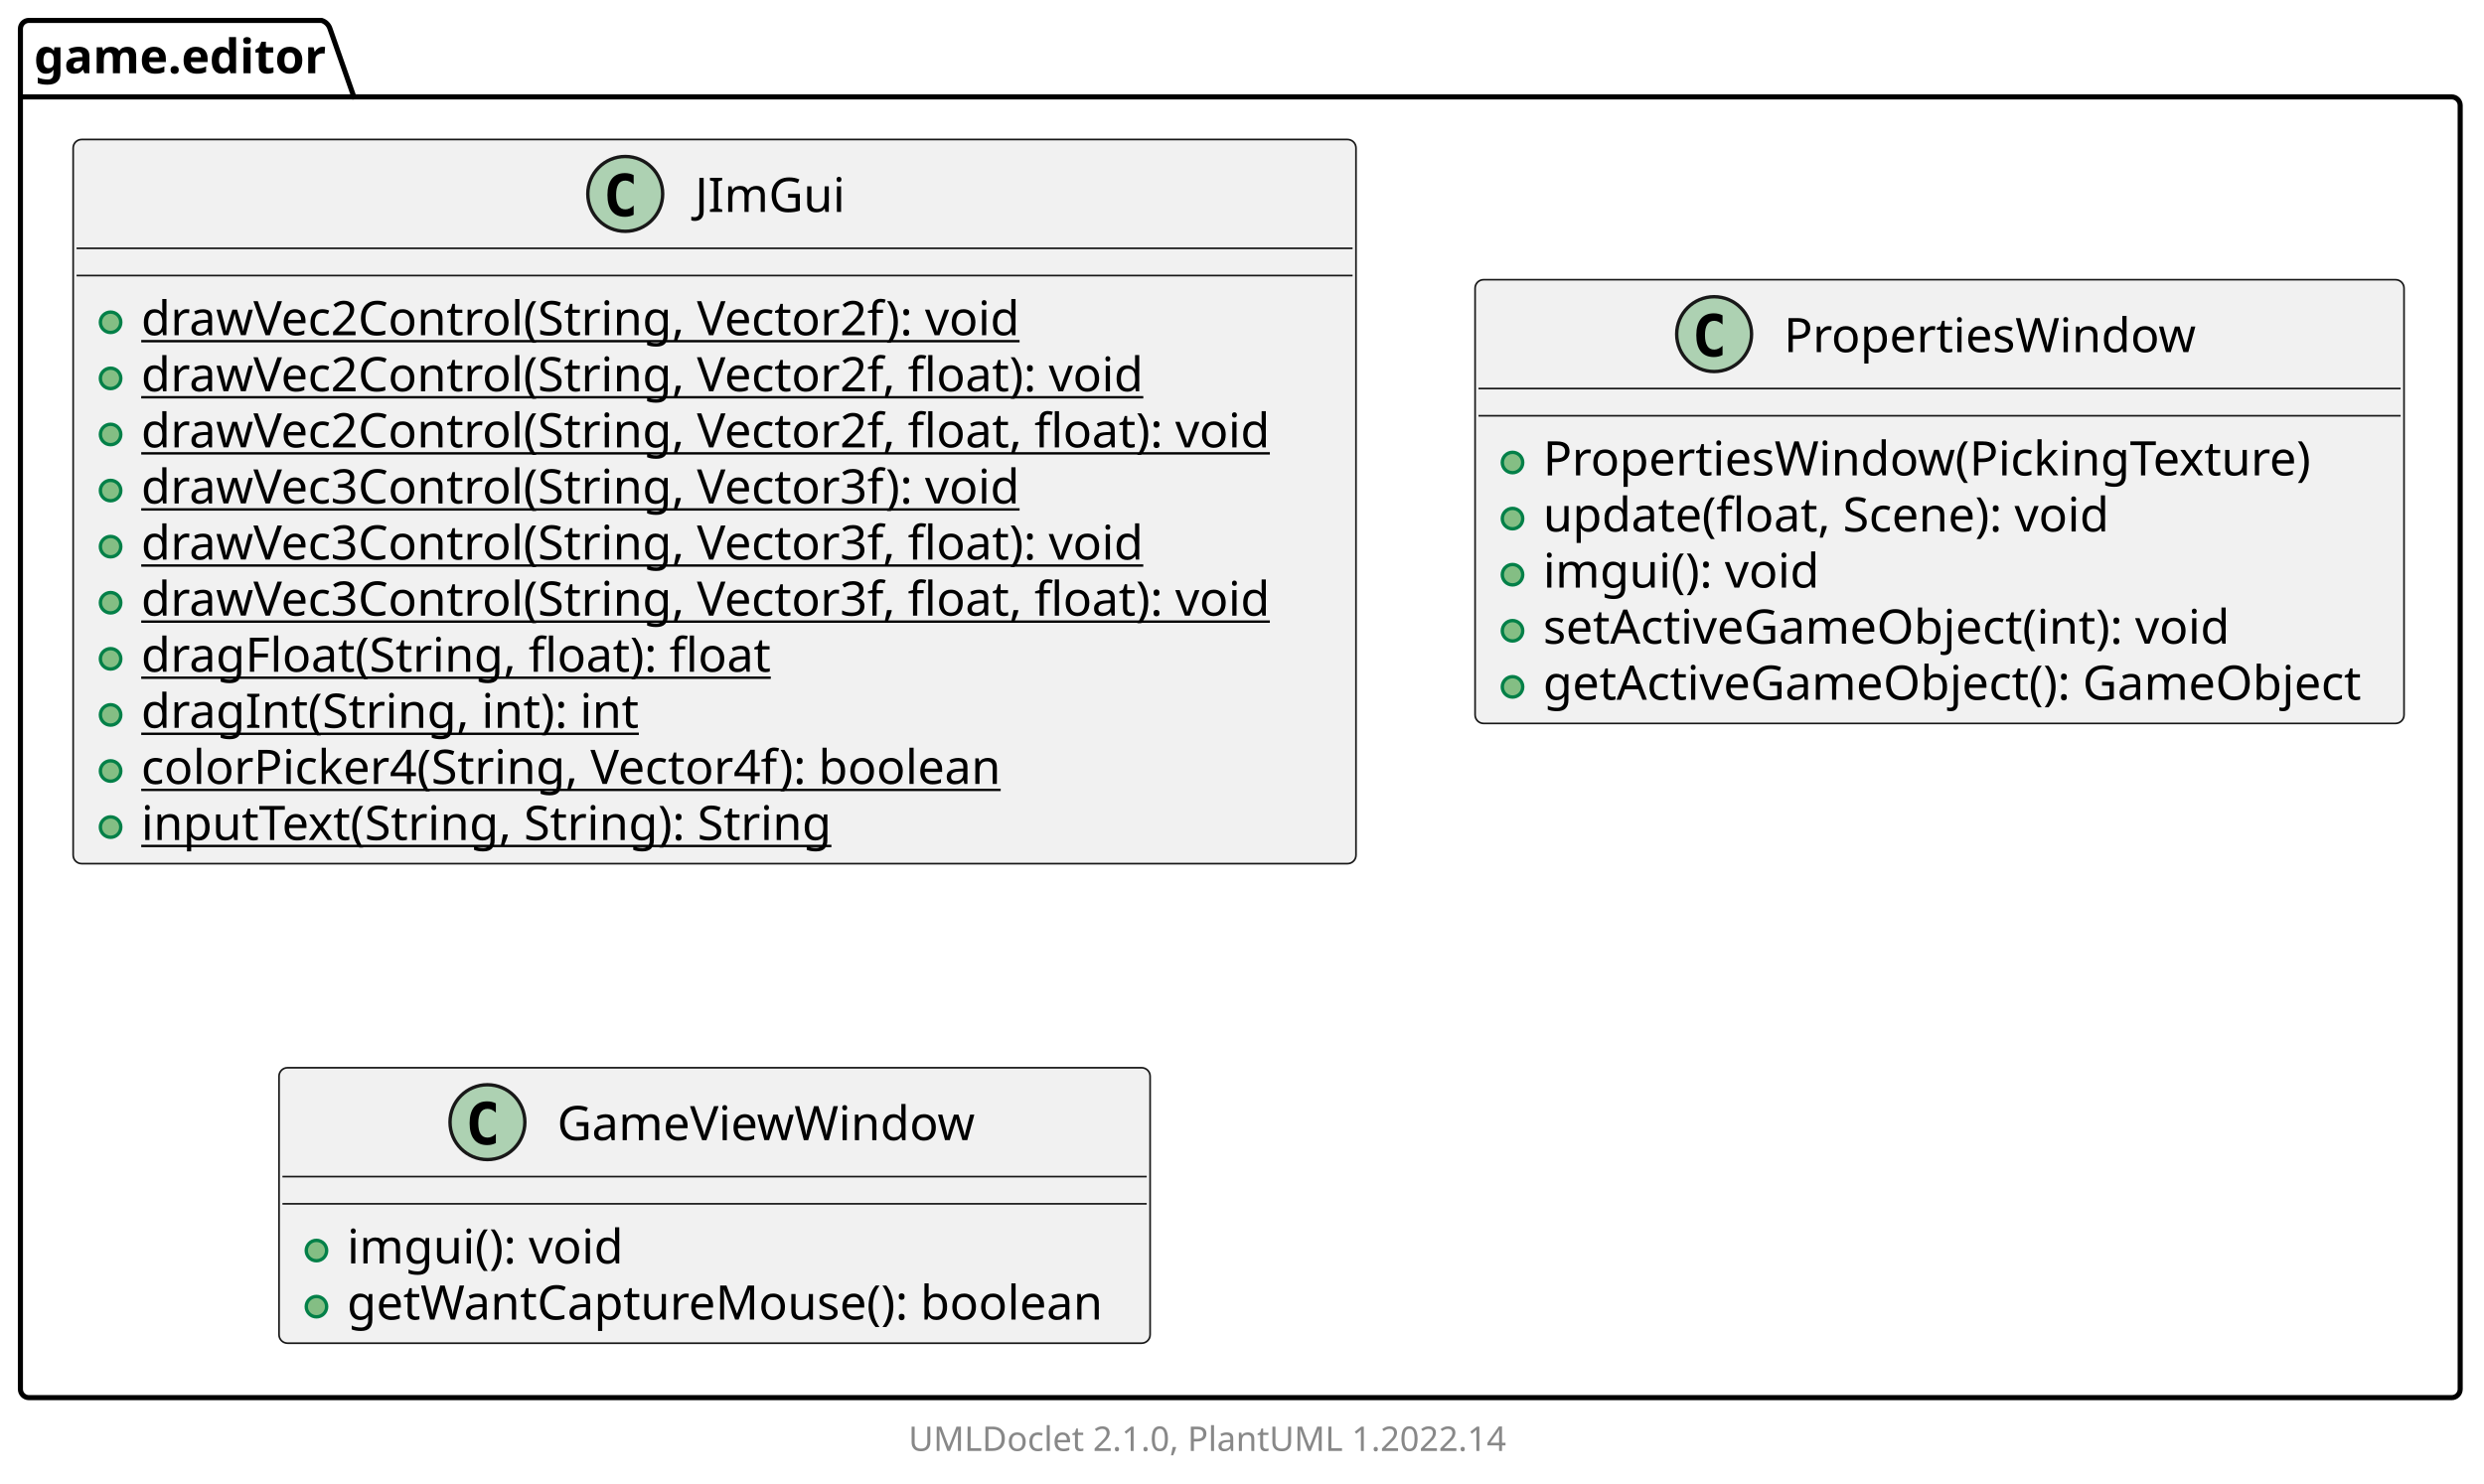
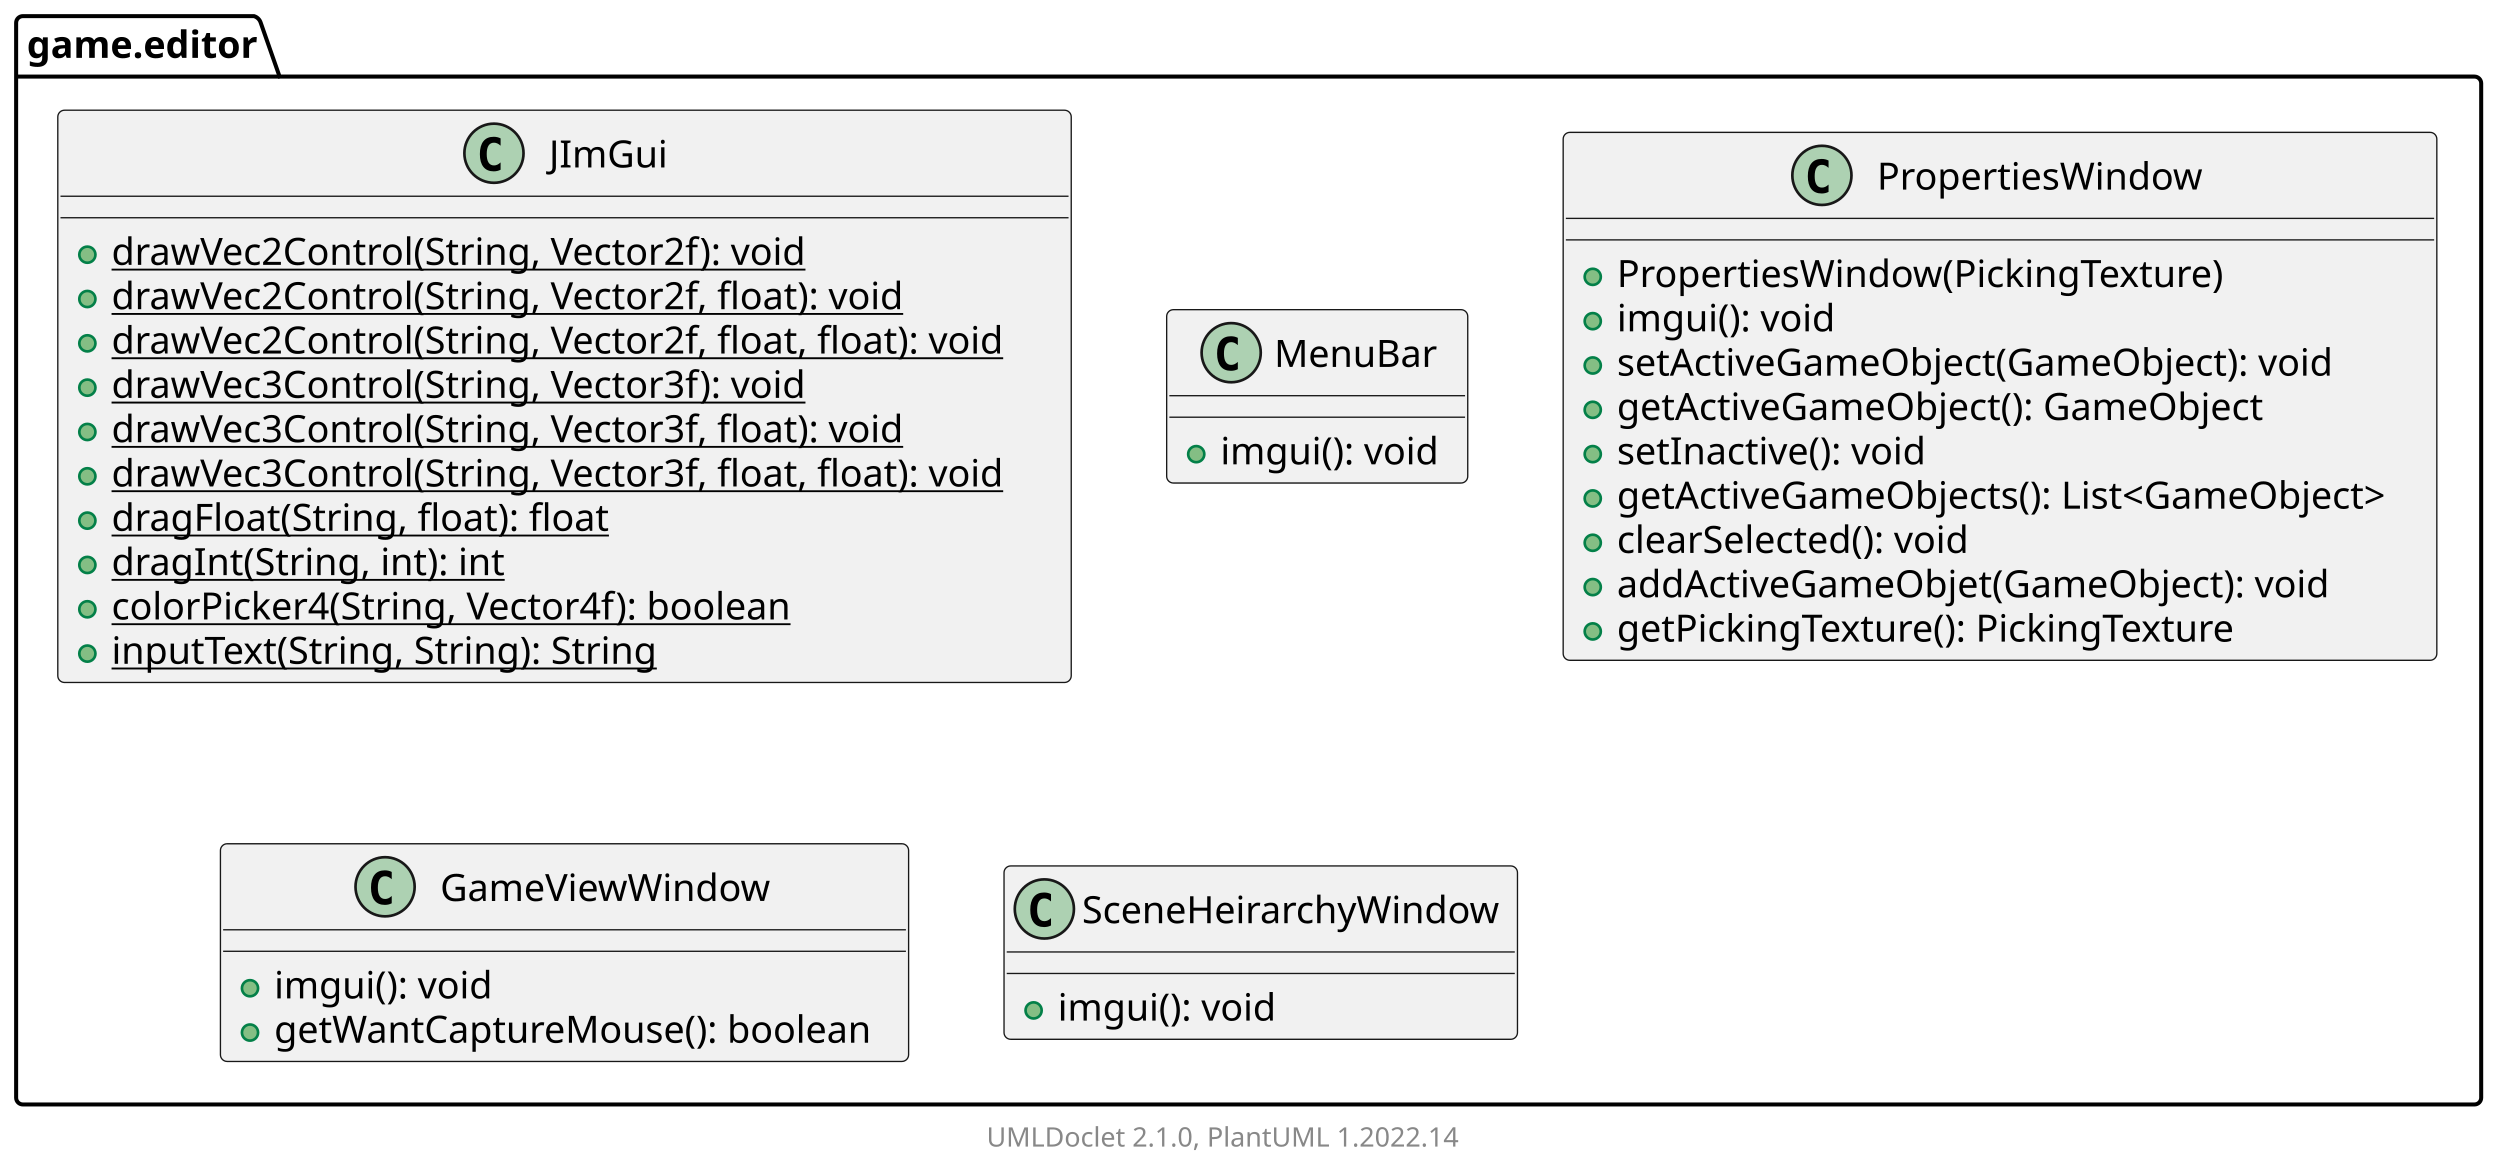
- <svg xmlns="http://www.w3.org/2000/svg" xmlns:xlink="http://www.w3.org/1999/xlink" contentStyleType="text/css" height="436px" preserveAspectRatio="none" style="width:730px;height:436px;background:#FFFFFF;" version="1.1" viewBox="0 0 730 436" width="730px" zoomAndPan="magnify">
+ <svg xmlns="http://www.w3.org/2000/svg" xmlns:xlink="http://www.w3.org/1999/xlink" contentStyleType="text/css" height="436px" preserveAspectRatio="none" style="width:930px;height:436px;background:#FFFFFF;" version="1.1" viewBox="0 0 930 436" width="930px" zoomAndPan="magnify">
  <defs />
  <g>
    <g id="cluster_game.editor">
-       <path d="M8.5,6 L94.5,6 A3.75,3.75 0 0 1 97,8.5 L104,28.488 L720.5,28.488 A2.5,2.5 0 0 1 723,30.988 L723,408.36 A2.5,2.5 0 0 1 720.5,410.86 L8.5,410.86 A2.5,2.5 0 0 1 6,408.36 L6,8.5 A2.5,2.5 0 0 1 8.5,6 " fill="none" style="stroke:#000000;stroke-width:1.5;" />
+       <path d="M8.5,6 L94.5,6 A3.75,3.75 0 0 1 97,8.5 L104,28.488 L920.5,28.488 A2.5,2.5 0 0 1 923,30.988 L923,408.36 A2.5,2.5 0 0 1 920.5,410.86 L8.5,410.86 A2.5,2.5 0 0 1 6,408.36 L6,8.5 A2.5,2.5 0 0 1 8.5,6 " fill="none" style="stroke:#000000;stroke-width:1.5;" />
      <line style="stroke:#000000;stroke-width:1.5;" x1="6" x2="104" y1="28.488" y2="28.488" />
      <text fill="#000000" font-family="sans-serif" font-size="14" font-weight="bold" lengthAdjust="spacing" textLength="85" x="10" y="21.535">game.editor</text>
    </g>
    <a href="JImGui.html" target="_top" title="JImGui.html" xlink:actuate="onRequest" xlink:href="JImGui.html" xlink:show="new" xlink:title="JImGui.html" xlink:type="simple">
      <g id="elem_game.editor.JImGui">
        <rect codeLine="3" fill="#F1F1F1" height="212.883" id="game.editor.JImGui" rx="2.5" ry="2.5" style="stroke:#181818;stroke-width:0.5;" width="377" x="21.5" y="41" />
        <ellipse cx="183.75" cy="57" fill="#ADD1B2" rx="11" ry="11" style="stroke:#181818;stroke-width:1.0;" />
        <path d="M186.223,63.143 Q185.642,63.442 185.003,63.591 Q184.364,63.741 183.658,63.741 Q181.151,63.741 179.832,62.089 Q178.512,60.437 178.512,57.316 Q178.512,54.187 179.832,52.535 Q181.151,50.883 183.658,50.883 Q184.364,50.883 185.011,51.032 Q185.659,51.182 186.223,51.48 L186.223,54.203 Q185.592,53.622 184.999,53.352 Q184.405,53.083 183.774,53.083 Q182.43,53.083 181.745,54.149 Q181.06,55.216 181.06,57.316 Q181.06,59.408 181.745,60.474 Q182.43,61.541 183.774,61.541 Q184.405,61.541 184.999,61.271 Q185.592,61.002 186.223,60.42 Z " fill="#000000" />
        <text fill="#000000" font-family="sans-serif" font-size="14" lengthAdjust="spacing" textLength="44" x="204.25" y="62.291">JImGui</text>
        <line style="stroke:#181818;stroke-width:0.5;" x1="22.5" x2="397.5" y1="73" y2="73" />
        <line style="stroke:#181818;stroke-width:0.5;" x1="22.5" x2="397.5" y1="81" y2="81" />
        <ellipse cx="32.5" cy="94.744" fill="#84BE84" rx="3" ry="3" style="stroke:#038048;stroke-width:1.0;" />
        <text fill="#000000" font-family="sans-serif" font-size="14" lengthAdjust="spacing" text-decoration="underline" textLength="273" x="41.5" y="98.535">drawVec2Control(String, Vector2f): void</text>
        <ellipse cx="32.5" cy="111.232" fill="#84BE84" rx="3" ry="3" style="stroke:#038048;stroke-width:1.0;" />
        <text fill="#000000" font-family="sans-serif" font-size="14" lengthAdjust="spacing" text-decoration="underline" textLength="312" x="41.5" y="115.023">drawVec2Control(String, Vector2f, float): void</text>
        <ellipse cx="32.5" cy="127.721" fill="#84BE84" rx="3" ry="3" style="stroke:#038048;stroke-width:1.0;" />
        <text fill="#000000" font-family="sans-serif" font-size="14" lengthAdjust="spacing" text-decoration="underline" textLength="351" x="41.5" y="131.512">drawVec2Control(String, Vector2f, float, float): void</text>
        <ellipse cx="32.5" cy="144.209" fill="#84BE84" rx="3" ry="3" style="stroke:#038048;stroke-width:1.0;" />
        <text fill="#000000" font-family="sans-serif" font-size="14" lengthAdjust="spacing" text-decoration="underline" textLength="273" x="41.5" y="148">drawVec3Control(String, Vector3f): void</text>
        <ellipse cx="32.5" cy="160.697" fill="#84BE84" rx="3" ry="3" style="stroke:#038048;stroke-width:1.0;" />
        <text fill="#000000" font-family="sans-serif" font-size="14" lengthAdjust="spacing" text-decoration="underline" textLength="312" x="41.5" y="164.488">drawVec3Control(String, Vector3f, float): void</text>
        <ellipse cx="32.5" cy="177.185" fill="#84BE84" rx="3" ry="3" style="stroke:#038048;stroke-width:1.0;" />
        <text fill="#000000" font-family="sans-serif" font-size="14" lengthAdjust="spacing" text-decoration="underline" textLength="351" x="41.5" y="180.977">drawVec3Control(String, Vector3f, float, float): void</text>
        <ellipse cx="32.5" cy="193.674" fill="#84BE84" rx="3" ry="3" style="stroke:#038048;stroke-width:1.0;" />
        <text fill="#000000" font-family="sans-serif" font-size="14" lengthAdjust="spacing" text-decoration="underline" textLength="195" x="41.5" y="197.465">dragFloat(String, float): float</text>
        <ellipse cx="32.5" cy="210.162" fill="#84BE84" rx="3" ry="3" style="stroke:#038048;stroke-width:1.0;" />
        <text fill="#000000" font-family="sans-serif" font-size="14" lengthAdjust="spacing" text-decoration="underline" textLength="153" x="41.5" y="213.953">dragInt(String, int): int</text>
        <ellipse cx="32.5" cy="226.65" fill="#84BE84" rx="3" ry="3" style="stroke:#038048;stroke-width:1.0;" />
        <text fill="#000000" font-family="sans-serif" font-size="14" lengthAdjust="spacing" text-decoration="underline" textLength="266" x="41.5" y="230.441">colorPicker4(String, Vector4f): boolean</text>
        <ellipse cx="32.5" cy="243.139" fill="#84BE84" rx="3" ry="3" style="stroke:#038048;stroke-width:1.0;" />
        <text fill="#000000" font-family="sans-serif" font-size="14" lengthAdjust="spacing" text-decoration="underline" textLength="216" x="41.5" y="246.93">inputText(String, String): String</text>
      </g>
    </a>
+     <a href="MenuBar.html" target="_top" title="MenuBar.html" xlink:actuate="onRequest" xlink:href="MenuBar.html" xlink:show="new" xlink:title="MenuBar.html" xlink:type="simple">
+       <g id="elem_game.editor.MenuBar">
+         <rect codeLine="16" fill="#F1F1F1" height="64.488" id="game.editor.MenuBar" rx="2.5" ry="2.5" style="stroke:#181818;stroke-width:0.5;" width="112" x="434" y="115.2" />
+         <ellipse cx="458" cy="131.2" fill="#ADD1B2" rx="11" ry="11" style="stroke:#181818;stroke-width:1.0;" />
+         <path d="M460.473,137.343 Q459.892,137.642 459.253,137.791 Q458.614,137.941 457.908,137.941 Q455.401,137.941 454.082,136.289 Q452.762,134.637 452.762,131.516 Q452.762,128.387 454.082,126.735 Q455.401,125.083 457.908,125.083 Q458.614,125.083 459.261,125.232 Q459.909,125.382 460.473,125.68 L460.473,128.403 Q459.842,127.822 459.249,127.552 Q458.655,127.282 458.024,127.282 Q456.68,127.282 455.995,128.349 Q455.31,129.416 455.31,131.516 Q455.31,133.608 455.995,134.674 Q456.68,135.741 458.024,135.741 Q458.655,135.741 459.249,135.471 Q459.842,135.202 460.473,134.62 Z " fill="#000000" />
+         <text fill="#000000" font-family="sans-serif" font-size="14" lengthAdjust="spacing" textLength="60" x="474" y="136.491">MenuBar</text>
+         <line style="stroke:#181818;stroke-width:0.5;" x1="435" x2="545" y1="147.2" y2="147.2" />
+         <line style="stroke:#181818;stroke-width:0.5;" x1="435" x2="545" y1="155.2" y2="155.2" />
+         <ellipse cx="445" cy="168.944" fill="#84BE84" rx="3" ry="3" style="stroke:#038048;stroke-width:1.0;" />
+         <text fill="#000000" font-family="sans-serif" font-size="14" lengthAdjust="spacing" textLength="86" x="454" y="172.735">imgui(): void</text>
+       </g>
+     </a>
    <a href="PropertiesWindow.html" target="_top" title="PropertiesWindow.html" xlink:actuate="onRequest" xlink:href="PropertiesWindow.html" xlink:show="new" xlink:title="PropertiesWindow.html" xlink:type="simple">
      <g id="elem_game.editor.PropertiesWindow">
-         <rect codeLine="16" fill="#F1F1F1" height="130.441" id="game.editor.PropertiesWindow" rx="2.5" ry="2.5" style="stroke:#181818;stroke-width:0.5;" width="273" x="433.5" y="82.22" />
-         <ellipse cx="503.75" cy="98.22" fill="#ADD1B2" rx="11" ry="11" style="stroke:#181818;stroke-width:1.0;" />
-         <path d="M506.223,104.363 Q505.642,104.662 505.003,104.811 Q504.364,104.961 503.658,104.961 Q501.151,104.961 499.832,103.309 Q498.512,101.657 498.512,98.536 Q498.512,95.406 499.832,93.755 Q501.151,92.103 503.658,92.103 Q504.364,92.103 505.011,92.252 Q505.659,92.402 506.223,92.701 L506.223,95.423 Q505.592,94.842 504.999,94.572 Q504.405,94.302 503.774,94.302 Q502.43,94.302 501.745,95.369 Q501.06,96.436 501.06,98.536 Q501.06,100.628 501.745,101.694 Q502.43,102.761 503.774,102.761 Q504.405,102.761 504.999,102.491 Q505.592,102.222 506.223,101.64 Z " fill="#000000" />
-         <text fill="#000000" font-family="sans-serif" font-size="14" lengthAdjust="spacing" textLength="124" x="524.25" y="103.511">PropertiesWindow</text>
-         <line style="stroke:#181818;stroke-width:0.5;" x1="434.5" x2="705.5" y1="114.22" y2="114.22" />
-         <line style="stroke:#181818;stroke-width:0.5;" x1="434.5" x2="705.5" y1="122.22" y2="122.22" />
-         <ellipse cx="444.5" cy="135.964" fill="#84BE84" rx="3" ry="3" style="stroke:#038048;stroke-width:1.0;" />
-         <text fill="#000000" font-family="sans-serif" font-size="14" lengthAdjust="spacing" textLength="237" x="453.5" y="139.755">PropertiesWindow(PickingTexture)</text>
-         <ellipse cx="444.5" cy="152.452" fill="#84BE84" rx="3" ry="3" style="stroke:#038048;stroke-width:1.0;" />
-         <text fill="#000000" font-family="sans-serif" font-size="14" lengthAdjust="spacing" textLength="174" x="453.5" y="156.243">update(float, Scene): void</text>
-         <ellipse cx="444.5" cy="168.941" fill="#84BE84" rx="3" ry="3" style="stroke:#038048;stroke-width:1.0;" />
-         <text fill="#000000" font-family="sans-serif" font-size="14" lengthAdjust="spacing" textLength="86" x="453.5" y="172.732">imgui(): void</text>
-         <ellipse cx="444.5" cy="185.429" fill="#84BE84" rx="3" ry="3" style="stroke:#038048;stroke-width:1.0;" />
-         <text fill="#000000" font-family="sans-serif" font-size="14" lengthAdjust="spacing" textLength="209" x="453.5" y="189.22">setActiveGameObject(int): void</text>
-         <ellipse cx="444.5" cy="201.917" fill="#84BE84" rx="3" ry="3" style="stroke:#038048;stroke-width:1.0;" />
-         <text fill="#000000" font-family="sans-serif" font-size="14" lengthAdjust="spacing" textLength="247" x="453.5" y="205.708">getActiveGameObject(): GameObject</text>
+         <rect codeLine="20" fill="#F1F1F1" height="196.394" id="game.editor.PropertiesWindow" rx="2.5" ry="2.5" style="stroke:#181818;stroke-width:0.5;" width="325" x="581.5" y="49.24" />
+         <ellipse cx="677.75" cy="65.24" fill="#ADD1B2" rx="11" ry="11" style="stroke:#181818;stroke-width:1.0;" />
+         <path d="M680.223,71.383 Q679.642,71.682 679.003,71.831 Q678.364,71.981 677.658,71.981 Q675.151,71.981 673.832,70.329 Q672.512,68.677 672.512,65.556 Q672.512,62.426 673.832,60.775 Q675.151,59.123 677.658,59.123 Q678.364,59.123 679.011,59.272 Q679.659,59.422 680.223,59.721 L680.223,62.443 Q679.592,61.862 678.999,61.592 Q678.405,61.322 677.774,61.322 Q676.43,61.322 675.745,62.389 Q675.06,63.456 675.06,65.556 Q675.06,67.648 675.745,68.714 Q676.43,69.781 677.774,69.781 Q678.405,69.781 678.999,69.511 Q679.592,69.242 680.223,68.66 Z " fill="#000000" />
+         <text fill="#000000" font-family="sans-serif" font-size="14" lengthAdjust="spacing" textLength="124" x="698.25" y="70.531">PropertiesWindow</text>
+         <line style="stroke:#181818;stroke-width:0.5;" x1="582.5" x2="905.5" y1="81.24" y2="81.24" />
+         <line style="stroke:#181818;stroke-width:0.5;" x1="582.5" x2="905.5" y1="89.24" y2="89.24" />
+         <ellipse cx="592.5" cy="102.984" fill="#84BE84" rx="3" ry="3" style="stroke:#038048;stroke-width:1.0;" />
+         <text fill="#000000" font-family="sans-serif" font-size="14" lengthAdjust="spacing" textLength="237" x="601.5" y="106.775">PropertiesWindow(PickingTexture)</text>
+         <ellipse cx="592.5" cy="119.472" fill="#84BE84" rx="3" ry="3" style="stroke:#038048;stroke-width:1.0;" />
+         <text fill="#000000" font-family="sans-serif" font-size="14" lengthAdjust="spacing" textLength="86" x="601.5" y="123.263">imgui(): void</text>
+         <ellipse cx="592.5" cy="135.961" fill="#84BE84" rx="3" ry="3" style="stroke:#038048;stroke-width:1.0;" />
+         <text fill="#000000" font-family="sans-serif" font-size="14" lengthAdjust="spacing" textLength="274" x="601.5" y="139.752">setActiveGameObject(GameObject): void</text>
+         <ellipse cx="592.5" cy="152.449" fill="#84BE84" rx="3" ry="3" style="stroke:#038048;stroke-width:1.0;" />
+         <text fill="#000000" font-family="sans-serif" font-size="14" lengthAdjust="spacing" textLength="247" x="601.5" y="156.24">getActiveGameObject(): GameObject</text>
+         <ellipse cx="592.5" cy="168.937" fill="#84BE84" rx="3" ry="3" style="stroke:#038048;stroke-width:1.0;" />
+         <text fill="#000000" font-family="sans-serif" font-size="14" lengthAdjust="spacing" textLength="119" x="601.5" y="172.728">setInactive(): void</text>
+         <ellipse cx="592.5" cy="185.425" fill="#84BE84" rx="3" ry="3" style="stroke:#038048;stroke-width:1.0;" />
+         <text fill="#000000" font-family="sans-serif" font-size="14" lengthAdjust="spacing" textLength="299" x="601.5" y="189.217">getActiveGameObjects(): List&lt;GameObject&gt;</text>
+         <ellipse cx="592.5" cy="201.914" fill="#84BE84" rx="3" ry="3" style="stroke:#038048;stroke-width:1.0;" />
+         <text fill="#000000" font-family="sans-serif" font-size="14" lengthAdjust="spacing" textLength="137" x="601.5" y="205.705">clearSelected(): void</text>
+         <ellipse cx="592.5" cy="218.402" fill="#84BE84" rx="3" ry="3" style="stroke:#038048;stroke-width:1.0;" />
+         <text fill="#000000" font-family="sans-serif" font-size="14" lengthAdjust="spacing" textLength="273" x="601.5" y="222.193">addActiveGameObjet(GameObject): void</text>
+         <ellipse cx="592.5" cy="234.89" fill="#84BE84" rx="3" ry="3" style="stroke:#038048;stroke-width:1.0;" />
+         <text fill="#000000" font-family="sans-serif" font-size="14" lengthAdjust="spacing" textLength="246" x="601.5" y="238.681">getPickingTexture(): PickingTexture</text>
      </g>
    </a>
    <a href="GameViewWindow.html" target="_top" title="GameViewWindow.html" xlink:actuate="onRequest" xlink:href="GameViewWindow.html" xlink:show="new" xlink:title="GameViewWindow.html" xlink:type="simple">
      <g id="elem_game.editor.GameViewWindow">
-         <rect codeLine="24" fill="#F1F1F1" height="80.977" id="game.editor.GameViewWindow" rx="2.5" ry="2.5" style="stroke:#181818;stroke-width:0.5;" width="256" x="82" y="313.88" />
+         <rect codeLine="32" fill="#F1F1F1" height="80.977" id="game.editor.GameViewWindow" rx="2.5" ry="2.5" style="stroke:#181818;stroke-width:0.5;" width="256" x="82" y="313.88" />
        <ellipse cx="143.25" cy="329.88" fill="#ADD1B2" rx="11" ry="11" style="stroke:#181818;stroke-width:1.0;" />
        <path d="M145.723,336.023 Q145.142,336.322 144.503,336.471 Q143.864,336.621 143.158,336.621 Q140.651,336.621 139.332,334.969 Q138.012,333.317 138.012,330.196 Q138.012,327.067 139.332,325.415 Q140.651,323.763 143.158,323.763 Q143.864,323.763 144.511,323.912 Q145.159,324.062 145.723,324.361 L145.723,327.083 Q145.092,326.502 144.499,326.232 Q143.905,325.962 143.274,325.962 Q141.93,325.962 141.245,327.029 Q140.56,328.096 140.56,330.196 Q140.56,332.288 141.245,333.354 Q141.93,334.421 143.274,334.421 Q143.905,334.421 144.499,334.151 Q145.092,333.882 145.723,333.3 Z " fill="#000000" />
        <text fill="#000000" font-family="sans-serif" font-size="14" lengthAdjust="spacing" textLength="125" x="163.75" y="335.171">GameViewWindow</text>
        <line style="stroke:#181818;stroke-width:0.5;" x1="83" x2="337" y1="345.88" y2="345.88" />
        <line style="stroke:#181818;stroke-width:0.5;" x1="83" x2="337" y1="353.88" y2="353.88" />
        <ellipse cx="93" cy="367.624" fill="#84BE84" rx="3" ry="3" style="stroke:#038048;stroke-width:1.0;" />
        <text fill="#000000" font-family="sans-serif" font-size="14" lengthAdjust="spacing" textLength="86" x="102" y="371.415">imgui(): void</text>
        <ellipse cx="93" cy="384.112" fill="#84BE84" rx="3" ry="3" style="stroke:#038048;stroke-width:1.0;" />
        <text fill="#000000" font-family="sans-serif" font-size="14" lengthAdjust="spacing" textLength="230" x="102" y="387.903">getWantCaptureMouse(): boolean</text>
      </g>
    </a>
-     <text fill="#888888" font-family="sans-serif" font-size="10" lengthAdjust="spacing" textLength="182" x="267" y="426.528">UMLDoclet 2.1.0, PlantUML 1.2022.14</text>
+     <a href="SceneHeirarchyWindow.html" target="_top" title="SceneHeirarchyWindow.html" xlink:actuate="onRequest" xlink:href="SceneHeirarchyWindow.html" xlink:show="new" xlink:title="SceneHeirarchyWindow.html" xlink:type="simple">
+       <g id="elem_game.editor.SceneHeirarchyWindow">
+         <rect codeLine="37" fill="#F1F1F1" height="64.488" id="game.editor.SceneHeirarchyWindow" rx="2.5" ry="2.5" style="stroke:#181818;stroke-width:0.5;" width="191" x="373.5" y="322.13" />
+         <ellipse cx="388.5" cy="338.13" fill="#ADD1B2" rx="11" ry="11" style="stroke:#181818;stroke-width:1.0;" />
+         <path d="M390.973,344.273 Q390.392,344.572 389.753,344.721 Q389.114,344.871 388.408,344.871 Q385.901,344.871 384.582,343.219 Q383.262,341.567 383.262,338.446 Q383.262,335.317 384.582,333.665 Q385.901,332.013 388.408,332.013 Q389.114,332.013 389.761,332.162 Q390.409,332.312 390.973,332.611 L390.973,335.333 Q390.342,334.752 389.749,334.482 Q389.155,334.212 388.524,334.212 Q387.18,334.212 386.495,335.279 Q385.81,336.346 385.81,338.446 Q385.81,340.538 386.495,341.604 Q387.18,342.671 388.524,342.671 Q389.155,342.671 389.749,342.401 Q390.342,342.132 390.973,341.55 Z " fill="#000000" />
+         <text fill="#000000" font-family="sans-serif" font-size="14" lengthAdjust="spacing" textLength="159" x="402.5" y="343.421">SceneHeirarchyWindow</text>
+         <line style="stroke:#181818;stroke-width:0.5;" x1="374.5" x2="563.5" y1="354.13" y2="354.13" />
+         <line style="stroke:#181818;stroke-width:0.5;" x1="374.5" x2="563.5" y1="362.13" y2="362.13" />
+         <ellipse cx="384.5" cy="375.874" fill="#84BE84" rx="3" ry="3" style="stroke:#038048;stroke-width:1.0;" />
+         <text fill="#000000" font-family="sans-serif" font-size="14" lengthAdjust="spacing" textLength="86" x="393.5" y="379.665">imgui(): void</text>
+       </g>
+     </a>
+     <text fill="#888888" font-family="sans-serif" font-size="10" lengthAdjust="spacing" textLength="182" x="367" y="426.528">UMLDoclet 2.1.0, PlantUML 1.2022.14</text>
  </g>
</svg>
